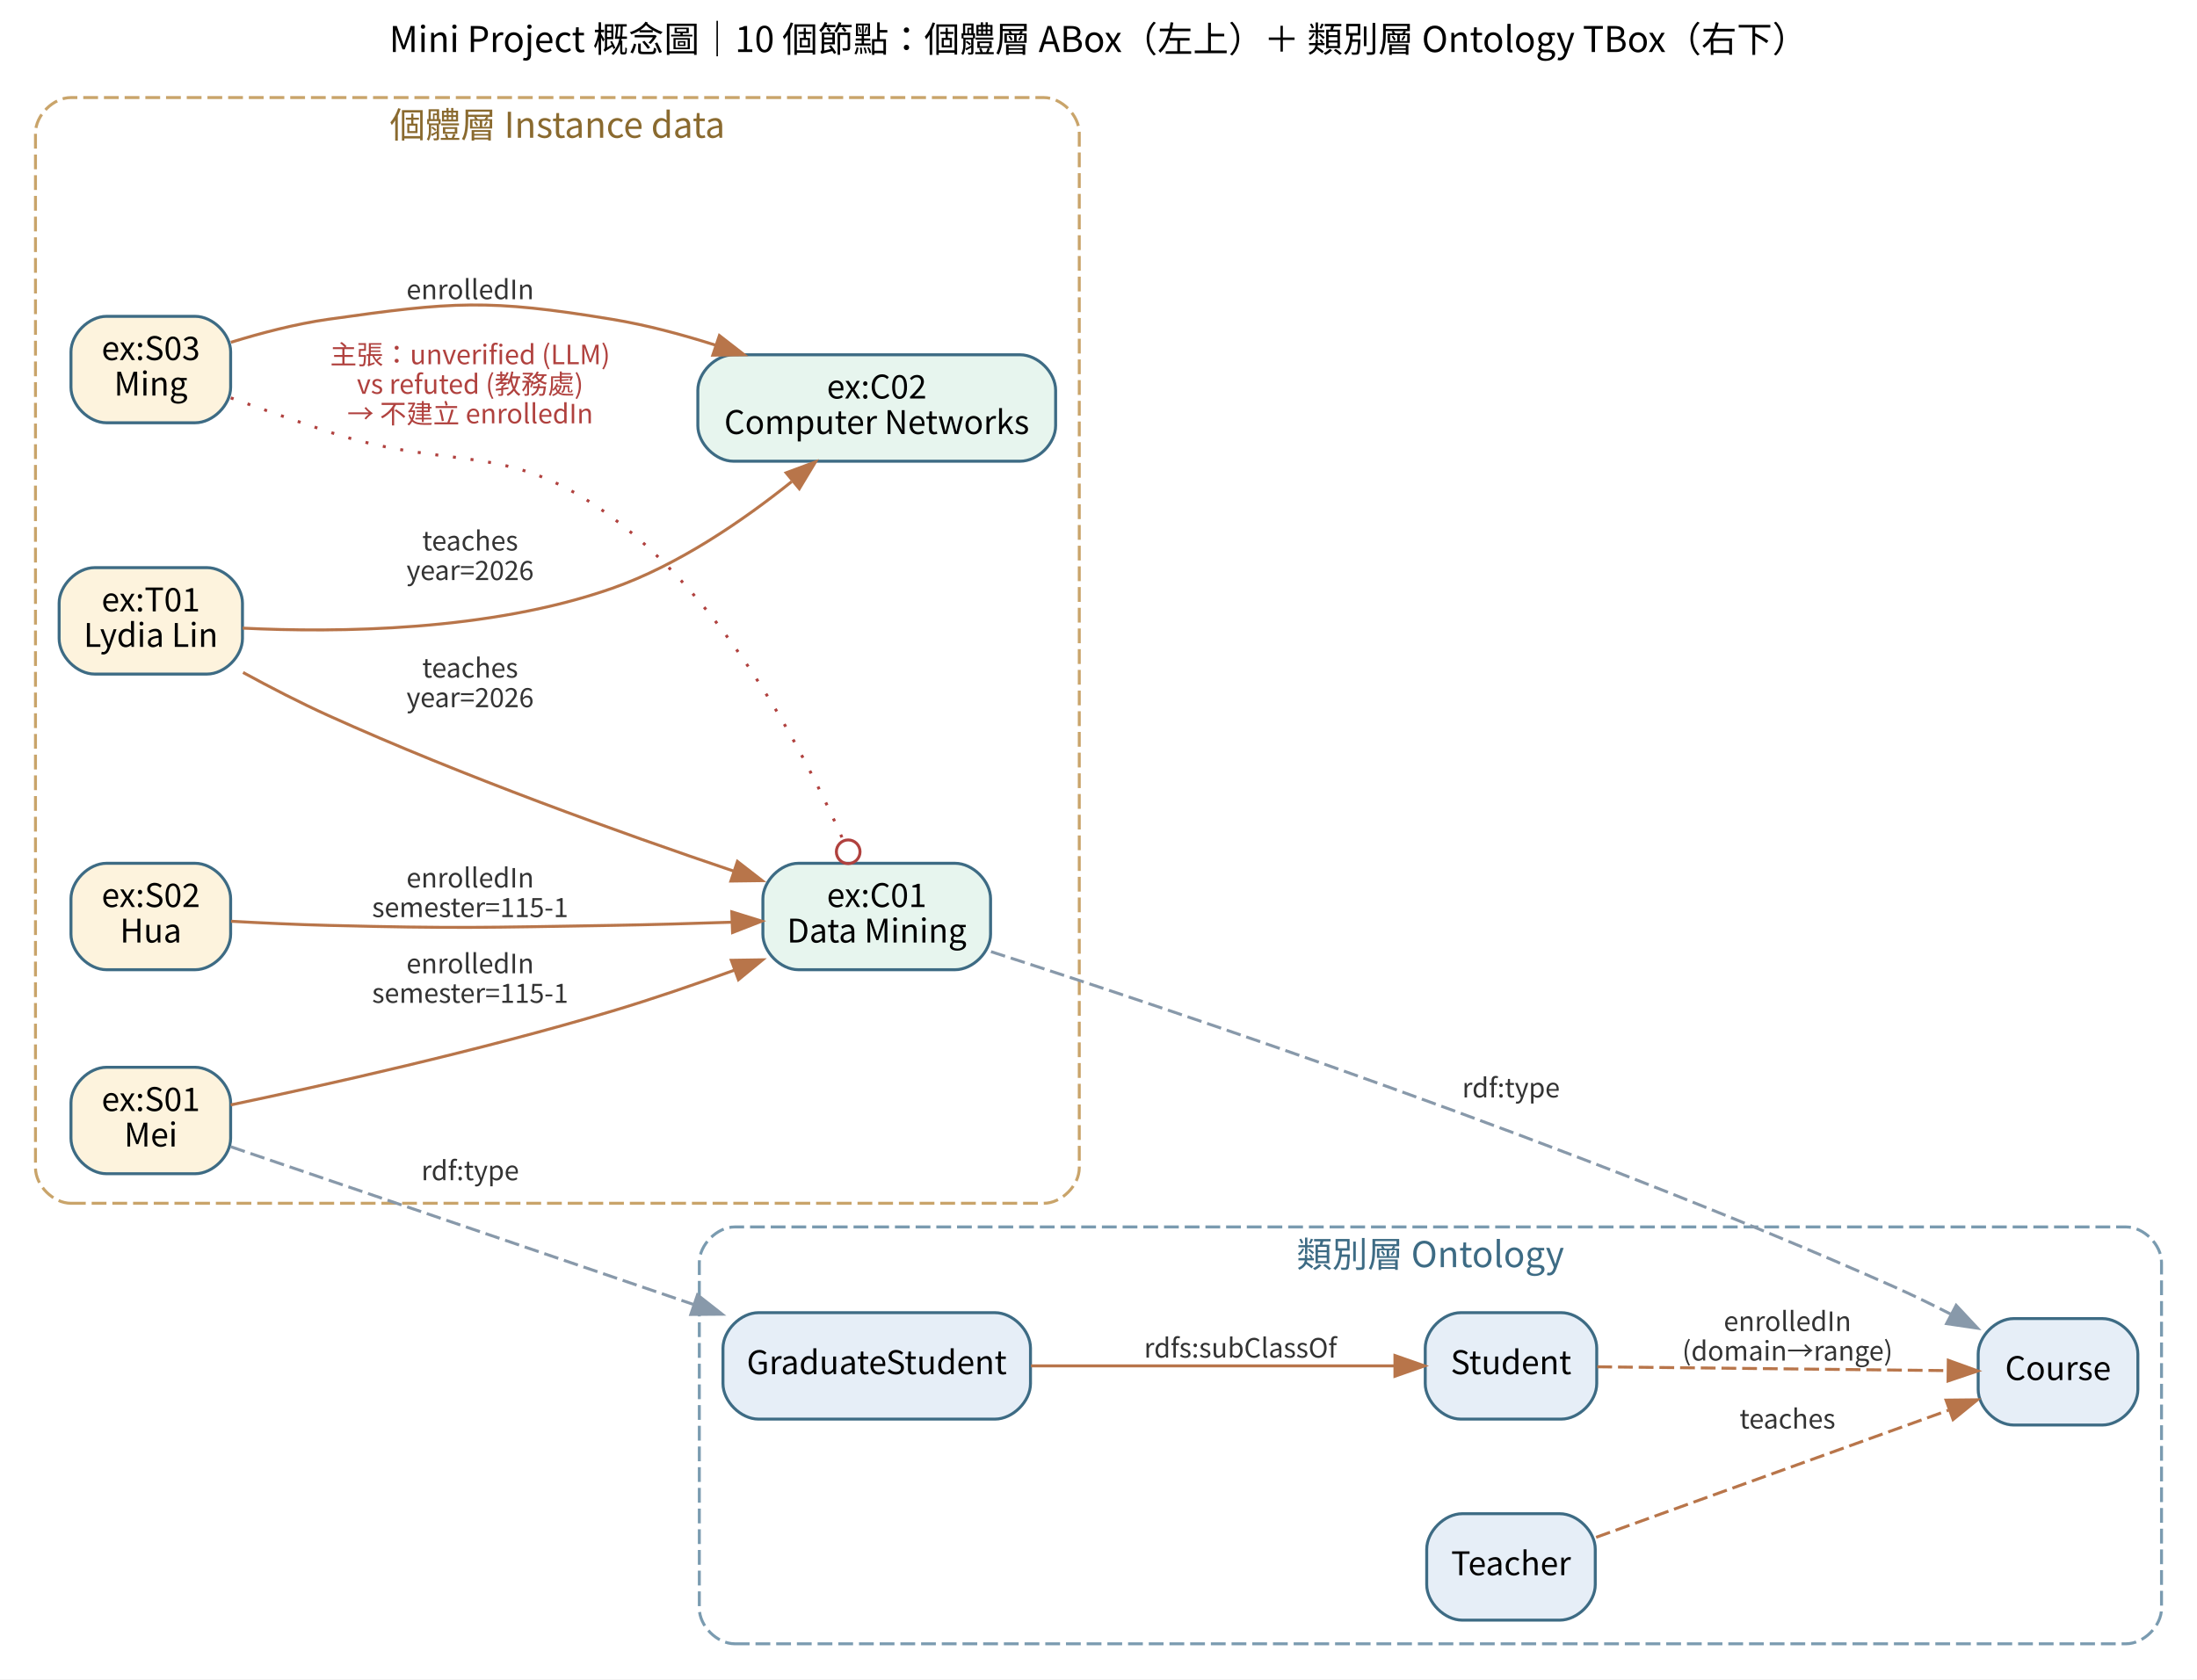
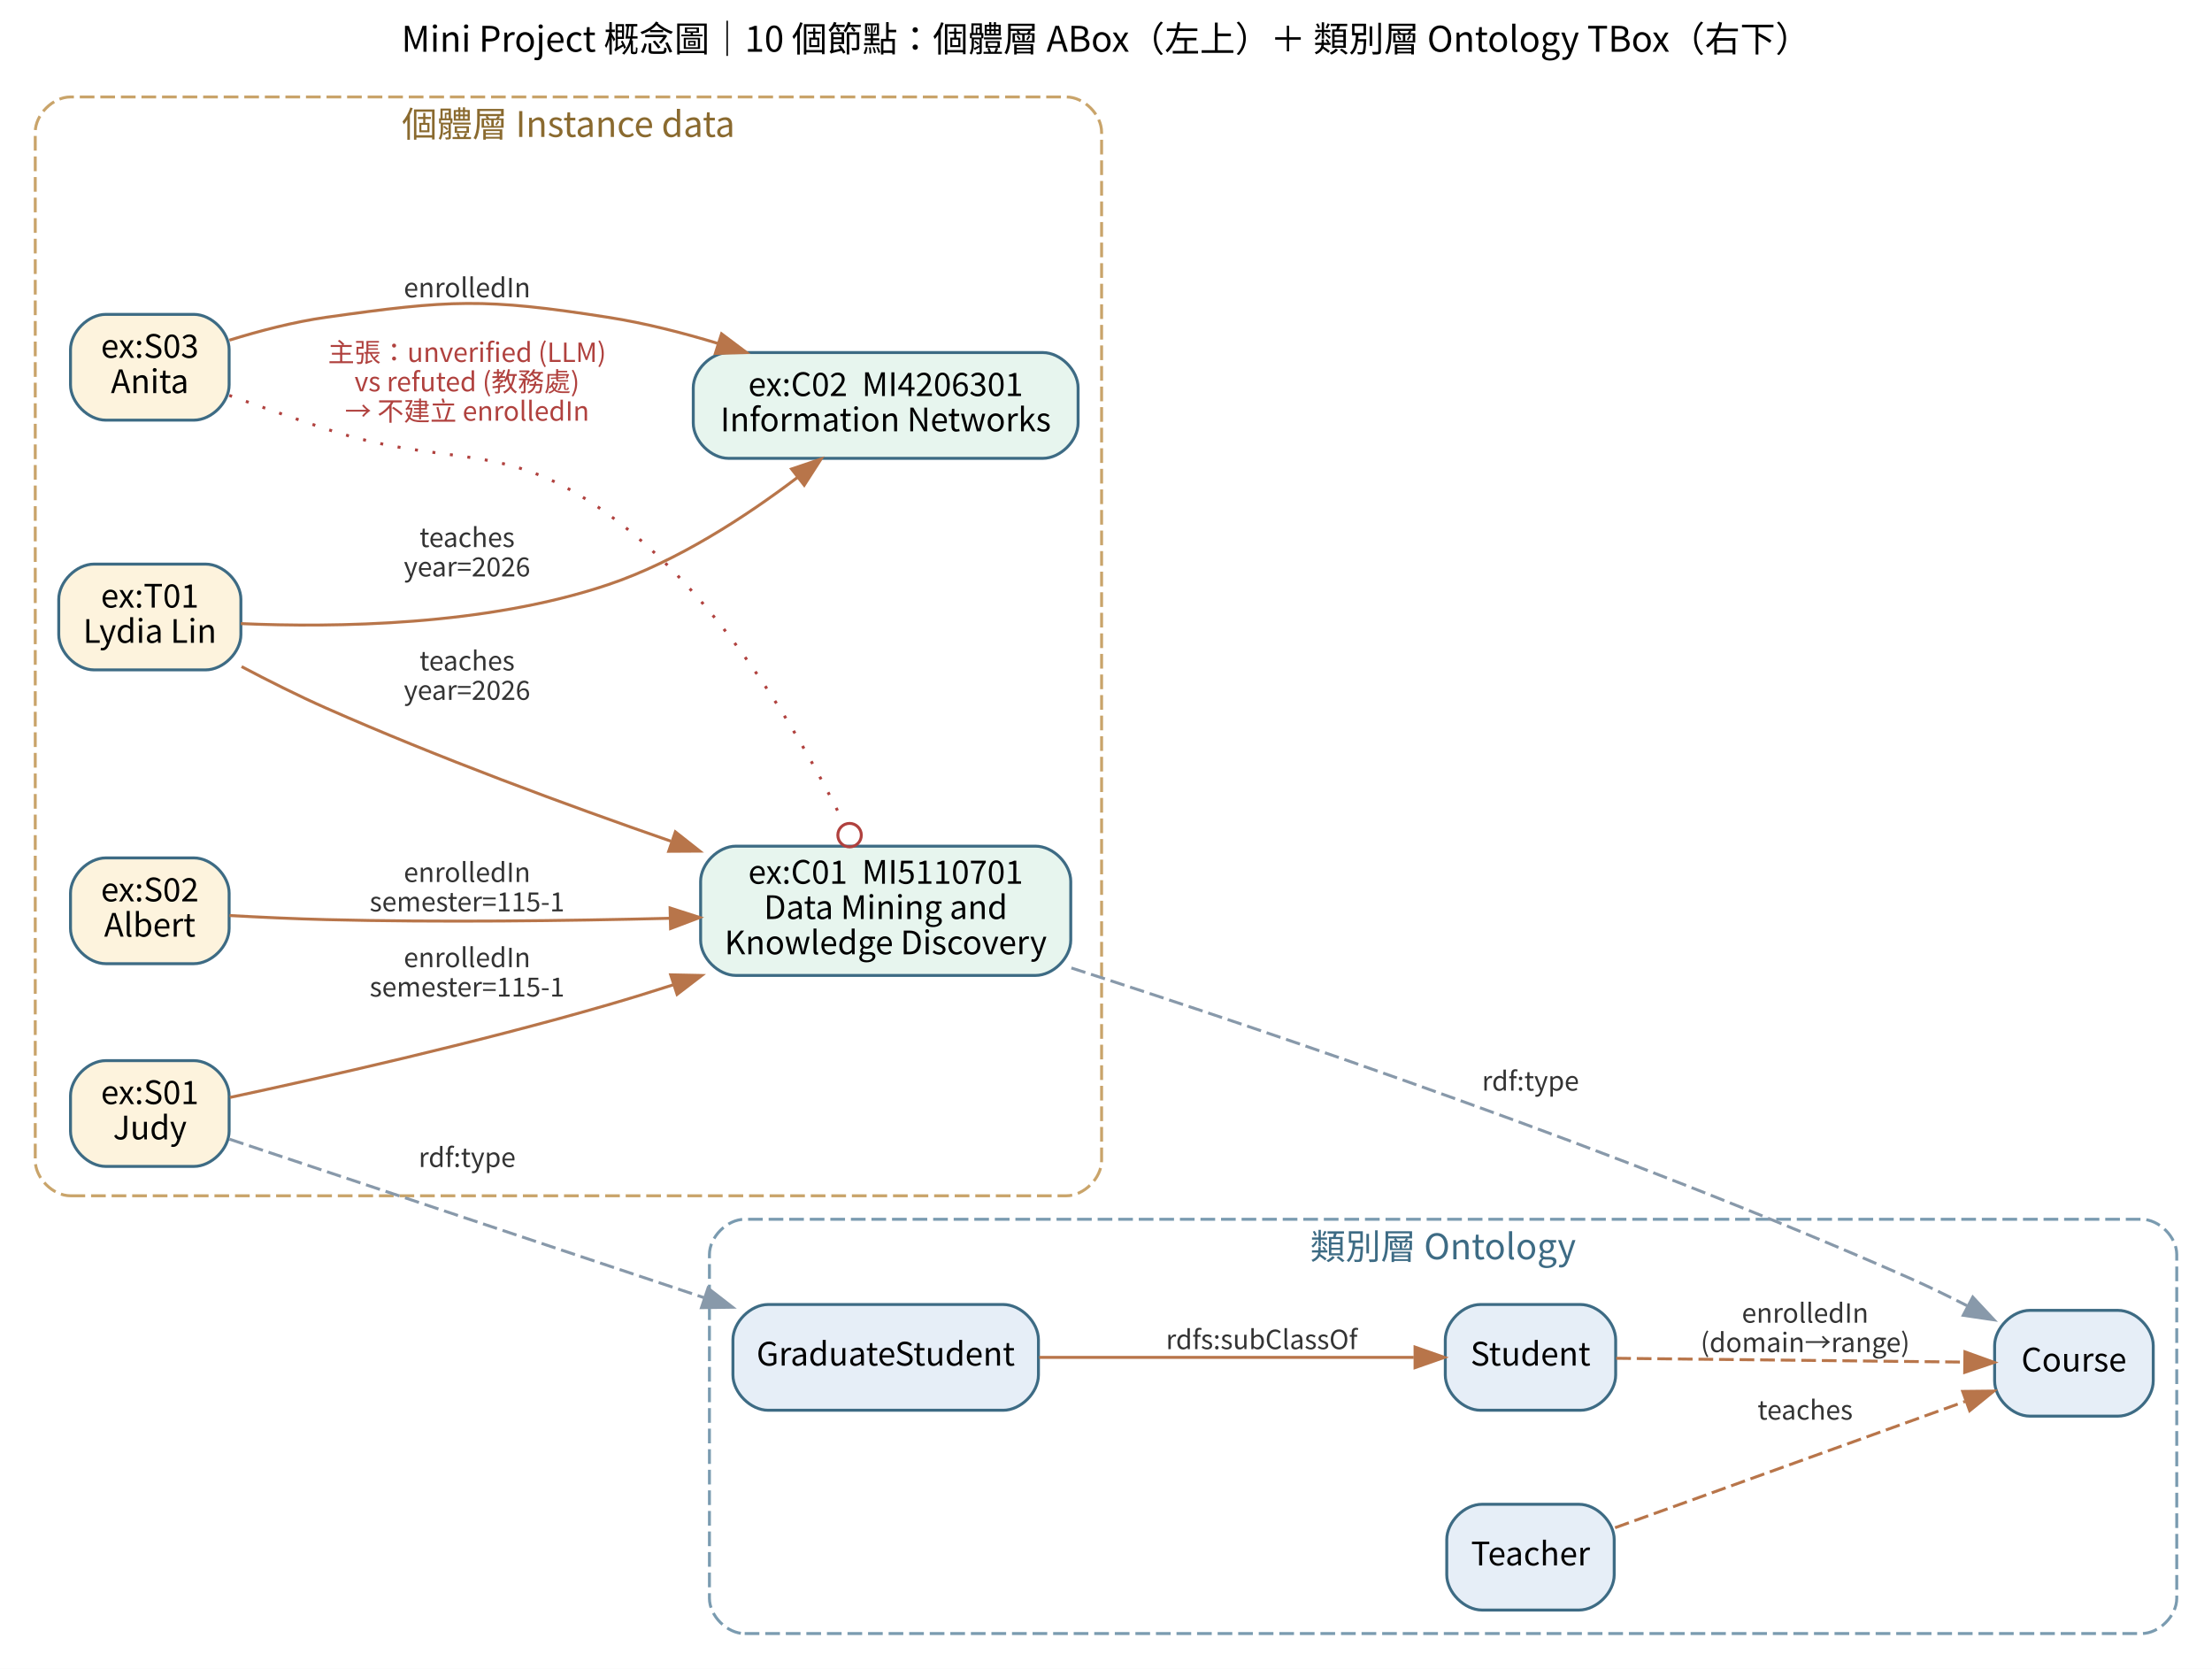
- <svg xmlns="http://www.w3.org/2000/svg" width="743pt" height="568pt" viewBox="0.00 0.00 743.00 568.00">
+ <svg xmlns="http://www.w3.org/2000/svg" width="753pt" height="568pt" viewBox="0.00 0.00 753.00 568.00">
  <g id="graph0" class="graph" transform="scale(1 1) rotate(0) translate(4 564)">
-     <polygon fill="white" stroke="transparent" points="-4,4 -4,-564 739,-564 739,4 -4,4" />
-     <text text-anchor="middle" x="367.5" y="-546.4" font-family="Noto Sans CJK TC" font-size="12.00">Mini Project 概念圖｜10 個節點：個體層 ABox（左上）＋ 類別層 Ontology TBox（右下）</text>
+     <polygon fill="white" stroke="transparent" points="-4,4 -4,-564 749,-564 749,4 -4,4" />
+     <text text-anchor="middle" x="372.5" y="-546.4" font-family="Noto Sans CJK TC" font-size="12.00">Mini Project 概念圖｜10 個節點：個體層 ABox（左上）＋ 類別層 Ontology TBox（右下）</text>
    <g id="clust1" class="cluster">
-       <path fill="white" stroke="#7a9bb0" stroke-dasharray="5,2" d="M244.5,-8C244.5,-8 715,-8 715,-8 721,-8 727,-14 727,-20 727,-20 727,-137 727,-137 727,-143 721,-149 715,-149 715,-149 244.5,-149 244.5,-149 238.5,-149 232.5,-143 232.5,-137 232.5,-137 232.5,-20 232.5,-20 232.5,-14 238.5,-8 244.5,-8" />
-       <text text-anchor="middle" x="479.75" y="-135.4" font-family="Noto Sans CJK TC" font-size="12.00" fill="#3d6b84">類別層 Ontology</text>
+       <path fill="white" stroke="#7a9bb0" stroke-dasharray="5,2" d="M249.5,-8C249.5,-8 725,-8 725,-8 731,-8 737,-14 737,-20 737,-20 737,-137 737,-137 737,-143 731,-149 725,-149 725,-149 249.5,-149 249.5,-149 243.5,-149 237.5,-143 237.5,-137 237.5,-137 237.5,-20 237.5,-20 237.5,-14 243.5,-8 249.5,-8" />
+       <text text-anchor="middle" x="487.25" y="-135.4" font-family="Noto Sans CJK TC" font-size="12.00" fill="#3d6b84">類別層 Ontology</text>
    </g>
    <g id="clust2" class="cluster">
-       <path fill="white" stroke="#c9a46a" stroke-dasharray="5,2" d="M20,-157C20,-157 349,-157 349,-157 355,-157 361,-163 361,-169 361,-169 361,-519 361,-519 361,-525 355,-531 349,-531 349,-531 20,-531 20,-531 14,-531 8,-525 8,-519 8,-519 8,-169 8,-169 8,-163 14,-157 20,-157" />
-       <text text-anchor="middle" x="184.5" y="-517.4" font-family="Noto Sans CJK TC" font-size="12.00" fill="#8a6a2f">個體層 Instance data</text>
+       <path fill="white" stroke="#c9a46a" stroke-dasharray="5,2" d="M20,-157C20,-157 359,-157 359,-157 365,-157 371,-163 371,-169 371,-169 371,-519 371,-519 371,-525 365,-531 359,-531 359,-531 20,-531 20,-531 14,-531 8,-525 8,-519 8,-519 8,-169 8,-169 8,-163 14,-157 20,-157" />
+       <text text-anchor="middle" x="189.5" y="-517.4" font-family="Noto Sans CJK TC" font-size="12.00" fill="#8a6a2f">個體層 Instance data</text>
    </g>
    <g id="node1" class="node">
-       <path fill="#e6eef7" stroke="#3d6b84" d="M332.5,-120C332.5,-120 252.5,-120 252.5,-120 246.5,-120 240.5,-114 240.5,-108 240.5,-108 240.5,-96 240.5,-96 240.5,-90 246.5,-84 252.5,-84 252.5,-84 332.5,-84 332.5,-84 338.5,-84 344.5,-90 344.5,-96 344.5,-96 344.5,-108 344.5,-108 344.5,-114 338.5,-120 332.5,-120" />
-       <text text-anchor="middle" x="292.5" y="-99.2" font-family="Noto Sans CJK TC" font-size="11.00">GraduateStudent</text>
+       <path fill="#e6eef7" stroke="#3d6b84" d="M337.5,-120C337.5,-120 257.5,-120 257.5,-120 251.5,-120 245.5,-114 245.5,-108 245.5,-108 245.5,-96 245.5,-96 245.5,-90 251.5,-84 257.5,-84 257.5,-84 337.5,-84 337.5,-84 343.5,-84 349.5,-90 349.5,-96 349.5,-96 349.5,-108 349.5,-108 349.5,-114 343.5,-120 337.5,-120" />
+       <text text-anchor="middle" x="297.5" y="-99.2" font-family="Noto Sans CJK TC" font-size="11.00">GraduateStudent</text>
    </g>
    <g id="node2" class="node">
-       <path fill="#e6eef7" stroke="#3d6b84" d="M524,-120C524,-120 490,-120 490,-120 484,-120 478,-114 478,-108 478,-108 478,-96 478,-96 478,-90 484,-84 490,-84 490,-84 524,-84 524,-84 530,-84 536,-90 536,-96 536,-96 536,-108 536,-108 536,-114 530,-120 524,-120" />
-       <text text-anchor="middle" x="507" y="-99.2" font-family="Noto Sans CJK TC" font-size="11.00">Student</text>
+       <path fill="#e6eef7" stroke="#3d6b84" d="M534,-120C534,-120 500,-120 500,-120 494,-120 488,-114 488,-108 488,-108 488,-96 488,-96 488,-90 494,-84 500,-84 500,-84 534,-84 534,-84 540,-84 546,-90 546,-96 546,-96 546,-108 546,-108 546,-114 540,-120 534,-120" />
+       <text text-anchor="middle" x="517" y="-99.2" font-family="Noto Sans CJK TC" font-size="11.00">Student</text>
    </g>
    <g id="edge1" class="edge">
-       <path fill="none" stroke="#b8754a" d="M344.67,-102C382.51,-102 433.23,-102 467.63,-102" />
-       <polygon fill="#b8754a" stroke="#b8754a" points="467.75,-105.5 477.75,-102 467.75,-98.5 467.75,-105.5" />
-       <text text-anchor="middle" x="415.5" y="-104.8" font-family="Noto Sans CJK TC" font-size="9.00" fill="#333333">rdfs:subClassOf</text>
+       <path fill="none" stroke="#b8754a" d="M349.77,-102C388.81,-102 441.72,-102 477.26,-102" />
+       <polygon fill="#b8754a" stroke="#b8754a" points="477.7,-105.5 487.7,-102 477.7,-98.5 477.7,-105.5" />
+       <text text-anchor="middle" x="425.5" y="-104.8" font-family="Noto Sans CJK TC" font-size="9.00" fill="#333333">rdfs:subClassOf</text>
    </g>
    <g id="node3" class="node">
-       <path fill="#e6eef7" stroke="#3d6b84" d="M707,-118C707,-118 677,-118 677,-118 671,-118 665,-112 665,-106 665,-106 665,-94 665,-94 665,-88 671,-82 677,-82 677,-82 707,-82 707,-82 713,-82 719,-88 719,-94 719,-94 719,-106 719,-106 719,-112 713,-118 707,-118" />
-       <text text-anchor="middle" x="692" y="-97.2" font-family="Noto Sans CJK TC" font-size="11.00">Course</text>
+       <path fill="#e6eef7" stroke="#3d6b84" d="M717,-118C717,-118 687,-118 687,-118 681,-118 675,-112 675,-106 675,-106 675,-94 675,-94 675,-88 681,-82 687,-82 687,-82 717,-82 717,-82 723,-82 729,-88 729,-94 729,-94 729,-106 729,-106 729,-112 723,-118 717,-118" />
+       <text text-anchor="middle" x="702" y="-97.2" font-family="Noto Sans CJK TC" font-size="11.00">Course</text>
    </g>
    <g id="edge2" class="edge">
-       <path fill="none" stroke="#b8754a" stroke-dasharray="5,2" d="M536.19,-101.69C567.99,-101.34 619.81,-100.78 654.63,-100.4" />
-       <polygon fill="#b8754a" stroke="#b8754a" points="654.89,-103.89 664.85,-100.29 654.81,-96.9 654.89,-103.89" />
-       <text text-anchor="middle" x="600.5" y="-113.8" font-family="Noto Sans CJK TC" font-size="9.00" fill="#333333">enrolledIn</text>
-       <text text-anchor="middle" x="600.5" y="-103.8" font-family="Noto Sans CJK TC" font-size="9.00" fill="#333333">(domain→range)</text>
+       <path fill="none" stroke="#b8754a" stroke-dasharray="5,2" d="M546.19,-101.69C577.99,-101.34 629.81,-100.78 664.63,-100.4" />
+       <polygon fill="#b8754a" stroke="#b8754a" points="664.89,-103.89 674.85,-100.29 664.81,-96.9 664.89,-103.89" />
+       <text text-anchor="middle" x="610.5" y="-113.8" font-family="Noto Sans CJK TC" font-size="9.00" fill="#333333">enrolledIn</text>
+       <text text-anchor="middle" x="610.5" y="-103.8" font-family="Noto Sans CJK TC" font-size="9.00" fill="#333333">(domain→range)</text>
    </g>
    <g id="node4" class="node">
-       <path fill="#e6eef7" stroke="#3d6b84" d="M523.5,-52C523.5,-52 490.5,-52 490.5,-52 484.5,-52 478.5,-46 478.5,-40 478.5,-40 478.5,-28 478.5,-28 478.5,-22 484.5,-16 490.5,-16 490.5,-16 523.5,-16 523.5,-16 529.5,-16 535.5,-22 535.5,-28 535.5,-28 535.5,-40 535.5,-40 535.5,-46 529.5,-52 523.5,-52" />
-       <text text-anchor="middle" x="507" y="-31.2" font-family="Noto Sans CJK TC" font-size="11.00">Teacher</text>
+       <path fill="#e6eef7" stroke="#3d6b84" d="M533.5,-52C533.5,-52 500.5,-52 500.5,-52 494.5,-52 488.5,-46 488.5,-40 488.5,-40 488.5,-28 488.5,-28 488.5,-22 494.5,-16 500.5,-16 500.5,-16 533.5,-16 533.5,-16 539.5,-16 545.5,-22 545.5,-28 545.5,-28 545.5,-40 545.5,-40 545.5,-46 539.5,-52 533.5,-52" />
+       <text text-anchor="middle" x="517" y="-31.2" font-family="Noto Sans CJK TC" font-size="11.00">Teacher</text>
    </g>
    <g id="edge3" class="edge">
-       <path fill="none" stroke="#b8754a" stroke-dasharray="5,2" d="M535.79,-44.02C567.65,-55.51 619.94,-74.37 654.92,-86.99" />
-       <polygon fill="#b8754a" stroke="#b8754a" points="654.13,-90.42 664.73,-90.53 656.51,-83.84 654.13,-90.42" />
-       <text text-anchor="middle" x="600.5" y="-80.8" font-family="Noto Sans CJK TC" font-size="9.00" fill="#333333">teaches</text>
+       <path fill="none" stroke="#b8754a" stroke-dasharray="5,2" d="M545.79,-44.02C577.65,-55.51 629.94,-74.37 664.92,-86.99" />
+       <polygon fill="#b8754a" stroke="#b8754a" points="664.13,-90.42 674.73,-90.53 666.51,-83.84 664.13,-90.42" />
+       <text text-anchor="middle" x="610.5" y="-80.8" font-family="Noto Sans CJK TC" font-size="9.00" fill="#333333">teaches</text>
    </g>
    <g id="node5" class="node">
      <path fill="#fdf3dd" stroke="#3d6b84" d="M62,-203C62,-203 32,-203 32,-203 26,-203 20,-197 20,-191 20,-191 20,-179 20,-179 20,-173 26,-167 32,-167 32,-167 62,-167 62,-167 68,-167 74,-173 74,-179 74,-179 74,-191 74,-191 74,-197 68,-203 62,-203" />
      <text text-anchor="middle" x="47" y="-188.2" font-family="Noto Sans CJK TC" font-size="11.00">ex:S01</text>
-       <text text-anchor="middle" x="47" y="-176.2" font-family="Noto Sans CJK TC" font-size="11.00">Mei</text>
+       <text text-anchor="middle" x="47" y="-176.2" font-family="Noto Sans CJK TC" font-size="11.00">Judy</text>
    </g>
    <g id="edge10" class="edge">
-       <path fill="none" stroke="#8899aa" stroke-dasharray="5,2" d="M74.06,-176.12C111.17,-163.47 180.33,-139.89 230.72,-122.72" />
-       <polygon fill="#8899aa" stroke="#8899aa" points="231.88,-126.02 240.21,-119.48 229.62,-119.4 231.88,-126.02" />
-       <text text-anchor="middle" x="155" y="-164.8" font-family="Noto Sans CJK TC" font-size="9.00" fill="#333333">rdf:type</text>
+       <path fill="none" stroke="#8899aa" stroke-dasharray="5,2" d="M74.12,-176.27C112.17,-163.57 183.92,-139.6 235.65,-122.33" />
+       <polygon fill="#8899aa" stroke="#8899aa" points="237.01,-125.56 245.38,-119.07 234.79,-118.92 237.01,-125.56" />
+       <text text-anchor="middle" x="155" y="-166.8" font-family="Noto Sans CJK TC" font-size="9.00" fill="#333333">rdf:type</text>
    </g>
    <g id="node8" class="node">
-       <path fill="#e7f5ee" stroke="#3d6b84" d="M319,-272C319,-272 266,-272 266,-272 260,-272 254,-266 254,-260 254,-260 254,-248 254,-248 254,-242 260,-236 266,-236 266,-236 319,-236 319,-236 325,-236 331,-242 331,-248 331,-248 331,-260 331,-260 331,-266 325,-272 319,-272" />
-       <text text-anchor="middle" x="292.5" y="-257.2" font-family="Noto Sans CJK TC" font-size="11.00">ex:C01</text>
-       <text text-anchor="middle" x="292.5" y="-245.2" font-family="Noto Sans CJK TC" font-size="11.00">Data Mining</text>
+       <path fill="#e7f5ee" stroke="#3d6b84" d="M348.5,-276C348.5,-276 246.5,-276 246.5,-276 240.5,-276 234.5,-270 234.5,-264 234.5,-264 234.5,-244 234.5,-244 234.5,-238 240.5,-232 246.5,-232 246.5,-232 348.5,-232 348.5,-232 354.5,-232 360.5,-238 360.5,-244 360.5,-244 360.5,-264 360.5,-264 360.5,-270 354.5,-276 348.5,-276" />
+       <text text-anchor="middle" x="297.5" y="-263.2" font-family="Noto Sans CJK TC" font-size="11.00">ex:C01  MI5110701</text>
+       <text text-anchor="middle" x="297.5" y="-251.2" font-family="Noto Sans CJK TC" font-size="11.00">Data Mining and</text>
+       <text text-anchor="middle" x="297.5" y="-239.2" font-family="Noto Sans CJK TC" font-size="11.00">Knowledge Discovery</text>
    </g>
    <g id="edge4" class="edge">
-       <path fill="none" stroke="#b8754a" d="M74.02,-190.27C105,-196.77 158.21,-208.6 203,-222 216.6,-226.07 231.17,-231.06 244.48,-235.89" />
-       <polygon fill="#b8754a" stroke="#b8754a" points="243.32,-239.19 253.91,-239.35 245.73,-232.62 243.32,-239.19" />
+       <path fill="none" stroke="#b8754a" d="M74.25,-190.47C105.24,-197.1 158.22,-209.03 203,-222 210.22,-224.09 217.7,-226.4 225.15,-228.8" />
+       <polygon fill="#b8754a" stroke="#b8754a" points="224.31,-232.21 234.9,-231.99 226.49,-225.55 224.31,-232.21" />
      <text text-anchor="middle" x="155" y="-234.8" font-family="Noto Sans CJK TC" font-size="9.00" fill="#333333">enrolledIn</text>
      <text text-anchor="middle" x="155" y="-224.8" font-family="Noto Sans CJK TC" font-size="9.00" fill="#333333">semester=115-1</text>
    </g>
    <g id="node6" class="node">
      <path fill="#fdf3dd" stroke="#3d6b84" d="M62,-272C62,-272 32,-272 32,-272 26,-272 20,-266 20,-260 20,-260 20,-248 20,-248 20,-242 26,-236 32,-236 32,-236 62,-236 62,-236 68,-236 74,-242 74,-248 74,-248 74,-260 74,-260 74,-266 68,-272 62,-272" />
      <text text-anchor="middle" x="47" y="-257.2" font-family="Noto Sans CJK TC" font-size="11.00">ex:S02</text>
-       <text text-anchor="middle" x="47" y="-245.2" font-family="Noto Sans CJK TC" font-size="11.00">Hua</text>
+       <text text-anchor="middle" x="47" y="-245.2" font-family="Noto Sans CJK TC" font-size="11.00">Albert</text>
    </g>
    <g id="edge5" class="edge">
-       <path fill="none" stroke="#b8754a" d="M74.13,-252.39C84.37,-251.83 96.23,-251.27 107,-251 149.65,-249.92 160.34,-250.28 203,-251 216.1,-251.22 230.28,-251.63 243.38,-252.07" />
-       <polygon fill="#b8754a" stroke="#b8754a" points="243.49,-255.58 253.61,-252.43 243.74,-248.58 243.49,-255.58" />
+       <path fill="none" stroke="#b8754a" d="M74.13,-252.39C84.37,-251.83 96.23,-251.27 107,-251 145.62,-250.02 188.67,-250.57 223.97,-251.45" />
+       <polygon fill="#b8754a" stroke="#b8754a" points="224.1,-254.96 234.19,-251.72 224.28,-247.96 224.1,-254.96" />
      <text text-anchor="middle" x="155" y="-263.8" font-family="Noto Sans CJK TC" font-size="9.00" fill="#333333">enrolledIn</text>
      <text text-anchor="middle" x="155" y="-253.8" font-family="Noto Sans CJK TC" font-size="9.00" fill="#333333">semester=115-1</text>
    </g>
    <g id="node7" class="node">
      <path fill="#fdf3dd" stroke="#3d6b84" d="M62,-457C62,-457 32,-457 32,-457 26,-457 20,-451 20,-445 20,-445 20,-433 20,-433 20,-427 26,-421 32,-421 32,-421 62,-421 62,-421 68,-421 74,-427 74,-433 74,-433 74,-445 74,-445 74,-451 68,-457 62,-457" />
      <text text-anchor="middle" x="47" y="-442.2" font-family="Noto Sans CJK TC" font-size="11.00">ex:S03</text>
-       <text text-anchor="middle" x="47" y="-430.2" font-family="Noto Sans CJK TC" font-size="11.00">Ming</text>
+       <text text-anchor="middle" x="47" y="-430.2" font-family="Noto Sans CJK TC" font-size="11.00">Anita</text>
    </g>
    <g id="edge9" class="edge">
-       <path fill="none" stroke="#b0413e" stroke-dasharray="1,5" d="M74.05,-429.42C84.28,-425.74 96.15,-421.57 107,-418 149.34,-404.08 167.3,-415.69 203,-389 241.12,-360.5 267.61,-310.41 281.12,-279.91" />
-       <ellipse fill="none" stroke="#b0413e" cx="282.85" cy="-275.9" rx="4" ry="4" />
+       <path fill="none" stroke="#b0413e" stroke-dasharray="1,5" d="M74.05,-429.42C84.28,-425.74 96.15,-421.57 107,-418 149.34,-404.08 166.96,-415.23 203,-389 240.61,-361.62 268.26,-314.3 283.37,-283.58" />
+       <ellipse fill="none" stroke="#b0413e" cx="285.21" cy="-279.75" rx="4" ry="4" />
      <text text-anchor="middle" x="155" y="-440.8" font-family="Noto Sans CJK TC" font-size="9.00" fill="#b0413e">主張：unverified (LLM)</text>
      <text text-anchor="middle" x="155" y="-430.8" font-family="Noto Sans CJK TC" font-size="9.00" fill="#b0413e"> vs refuted (教務處)</text>
      <text text-anchor="middle" x="155" y="-420.8" font-family="Noto Sans CJK TC" font-size="9.00" fill="#b0413e">→ 不建立 enrolledIn</text>
    </g>
    <g id="node9" class="node">
-       <path fill="#e7f5ee" stroke="#3d6b84" d="M341,-444C341,-444 244,-444 244,-444 238,-444 232,-438 232,-432 232,-432 232,-420 232,-420 232,-414 238,-408 244,-408 244,-408 341,-408 341,-408 347,-408 353,-414 353,-420 353,-420 353,-432 353,-432 353,-438 347,-444 341,-444" />
-       <text text-anchor="middle" x="292.5" y="-429.2" font-family="Noto Sans CJK TC" font-size="11.00">ex:C02</text>
-       <text text-anchor="middle" x="292.5" y="-417.2" font-family="Noto Sans CJK TC" font-size="11.00">Computer Networks</text>
+       <path fill="#e7f5ee" stroke="#3d6b84" d="M351,-444C351,-444 244,-444 244,-444 238,-444 232,-438 232,-432 232,-432 232,-420 232,-420 232,-414 238,-408 244,-408 244,-408 351,-408 351,-408 357,-408 363,-414 363,-420 363,-420 363,-432 363,-432 363,-438 357,-444 351,-444" />
+       <text text-anchor="middle" x="297.5" y="-429.2" font-family="Noto Sans CJK TC" font-size="11.00">ex:C02  MI4206301</text>
+       <text text-anchor="middle" x="297.5" y="-417.2" font-family="Noto Sans CJK TC" font-size="11.00">Information Networks</text>
    </g>
    <g id="edge6" class="edge">
-       <path fill="none" stroke="#b8754a" d="M74.09,-448.22C84.23,-451.35 96.02,-454.45 107,-456 149.25,-461.97 160.9,-462.94 203,-456 214.51,-454.1 226.54,-450.9 237.89,-447.28" />
-       <polygon fill="#b8754a" stroke="#b8754a" points="239.29,-450.51 247.66,-444.01 237.06,-443.87 239.29,-450.51" />
+       <path fill="none" stroke="#b8754a" d="M74.09,-448.22C84.23,-451.35 96.02,-454.45 107,-456 149.25,-461.97 160.85,-462.6 203,-456 215.36,-454.07 228.32,-450.78 240.51,-447.07" />
+       <polygon fill="#b8754a" stroke="#b8754a" points="241.63,-450.38 250.1,-444.02 239.51,-443.71 241.63,-450.38" />
      <text text-anchor="middle" x="155" y="-462.8" font-family="Noto Sans CJK TC" font-size="9.00" fill="#333333">enrolledIn</text>
    </g>
    <g id="edge11" class="edge">
-       <path fill="none" stroke="#8899aa" stroke-dasharray="5,2" d="M331.15,-242.11C394.92,-221.58 527.8,-177 636,-129 642.43,-126.15 649.15,-122.87 655.6,-119.56" />
-       <polygon fill="#8899aa" stroke="#8899aa" points="657.55,-122.49 664.78,-114.75 654.3,-116.29 657.55,-122.49" />
-       <text text-anchor="middle" x="507" y="-192.8" font-family="Noto Sans CJK TC" font-size="9.00" fill="#333333">rdf:type</text>
+       <path fill="none" stroke="#8899aa" stroke-dasharray="5,2" d="M360.72,-234.54C431.06,-211.87 548.47,-172 646,-129 652.44,-126.16 659.16,-122.89 665.61,-119.59" />
+       <polygon fill="#8899aa" stroke="#8899aa" points="667.56,-122.52 674.79,-114.78 664.31,-116.32 667.56,-122.52" />
+       <text text-anchor="middle" x="517" y="-192.8" font-family="Noto Sans CJK TC" font-size="9.00" fill="#333333">rdf:type</text>
    </g>
    <g id="node10" class="node">
      <path fill="#fdf3dd" stroke="#3d6b84" d="M66,-372C66,-372 28,-372 28,-372 22,-372 16,-366 16,-360 16,-360 16,-348 16,-348 16,-342 22,-336 28,-336 28,-336 66,-336 66,-336 72,-336 78,-342 78,-348 78,-348 78,-360 78,-360 78,-366 72,-372 66,-372" />
      <text text-anchor="middle" x="47" y="-357.2" font-family="Noto Sans CJK TC" font-size="11.00">ex:T01</text>
      <text text-anchor="middle" x="47" y="-345.2" font-family="Noto Sans CJK TC" font-size="11.00">Lydia Lin</text>
    </g>
    <g id="edge8" class="edge">
-       <path fill="none" stroke="#b8754a" d="M78.2,-336.54C87.32,-331.56 97.45,-326.32 107,-322 152.54,-301.39 206.34,-282.11 244.05,-269.38" />
-       <polygon fill="#b8754a" stroke="#b8754a" points="245.39,-272.63 253.76,-266.13 243.17,-265.99 245.39,-272.63" />
-       <text text-anchor="middle" x="155" y="-334.8" font-family="Noto Sans CJK TC" font-size="9.00" fill="#333333">teaches</text>
-       <text text-anchor="middle" x="155" y="-324.8" font-family="Noto Sans CJK TC" font-size="9.00" fill="#333333">year=2026</text>
+       <path fill="none" stroke="#b8754a" d="M78.24,-337.11C87.36,-332.3 97.48,-327.21 107,-323 145.05,-306.17 188.6,-290.1 224.36,-277.7" />
+       <polygon fill="#b8754a" stroke="#b8754a" points="225.9,-280.87 234.22,-274.31 223.63,-274.25 225.9,-280.87" />
+       <text text-anchor="middle" x="155" y="-335.8" font-family="Noto Sans CJK TC" font-size="9.00" fill="#333333">teaches</text>
+       <text text-anchor="middle" x="155" y="-325.8" font-family="Noto Sans CJK TC" font-size="9.00" fill="#333333">year=2026</text>
    </g>
    <g id="edge7" class="edge">
-       <path fill="none" stroke="#b8754a" d="M78.08,-351.54C110.01,-349.97 161.5,-350.45 203,-365 225.34,-372.83 247.28,-387.89 263.72,-401.08" />
-       <polygon fill="#b8754a" stroke="#b8754a" points="261.86,-404.08 271.79,-407.76 266.32,-398.69 261.86,-404.08" />
+       <path fill="none" stroke="#b8754a" d="M78,-351.75C109.88,-350.36 161.32,-350.98 203,-365 226.52,-372.91 249.91,-388.17 267.4,-401.45" />
+       <polygon fill="#b8754a" stroke="#b8754a" points="265.46,-404.37 275.5,-407.76 269.77,-398.85 265.46,-404.37" />
      <text text-anchor="middle" x="155" y="-377.8" font-family="Noto Sans CJK TC" font-size="9.00" fill="#333333">teaches</text>
      <text text-anchor="middle" x="155" y="-367.8" font-family="Noto Sans CJK TC" font-size="9.00" fill="#333333">year=2026</text>
    </g>
  </g>
</svg>
